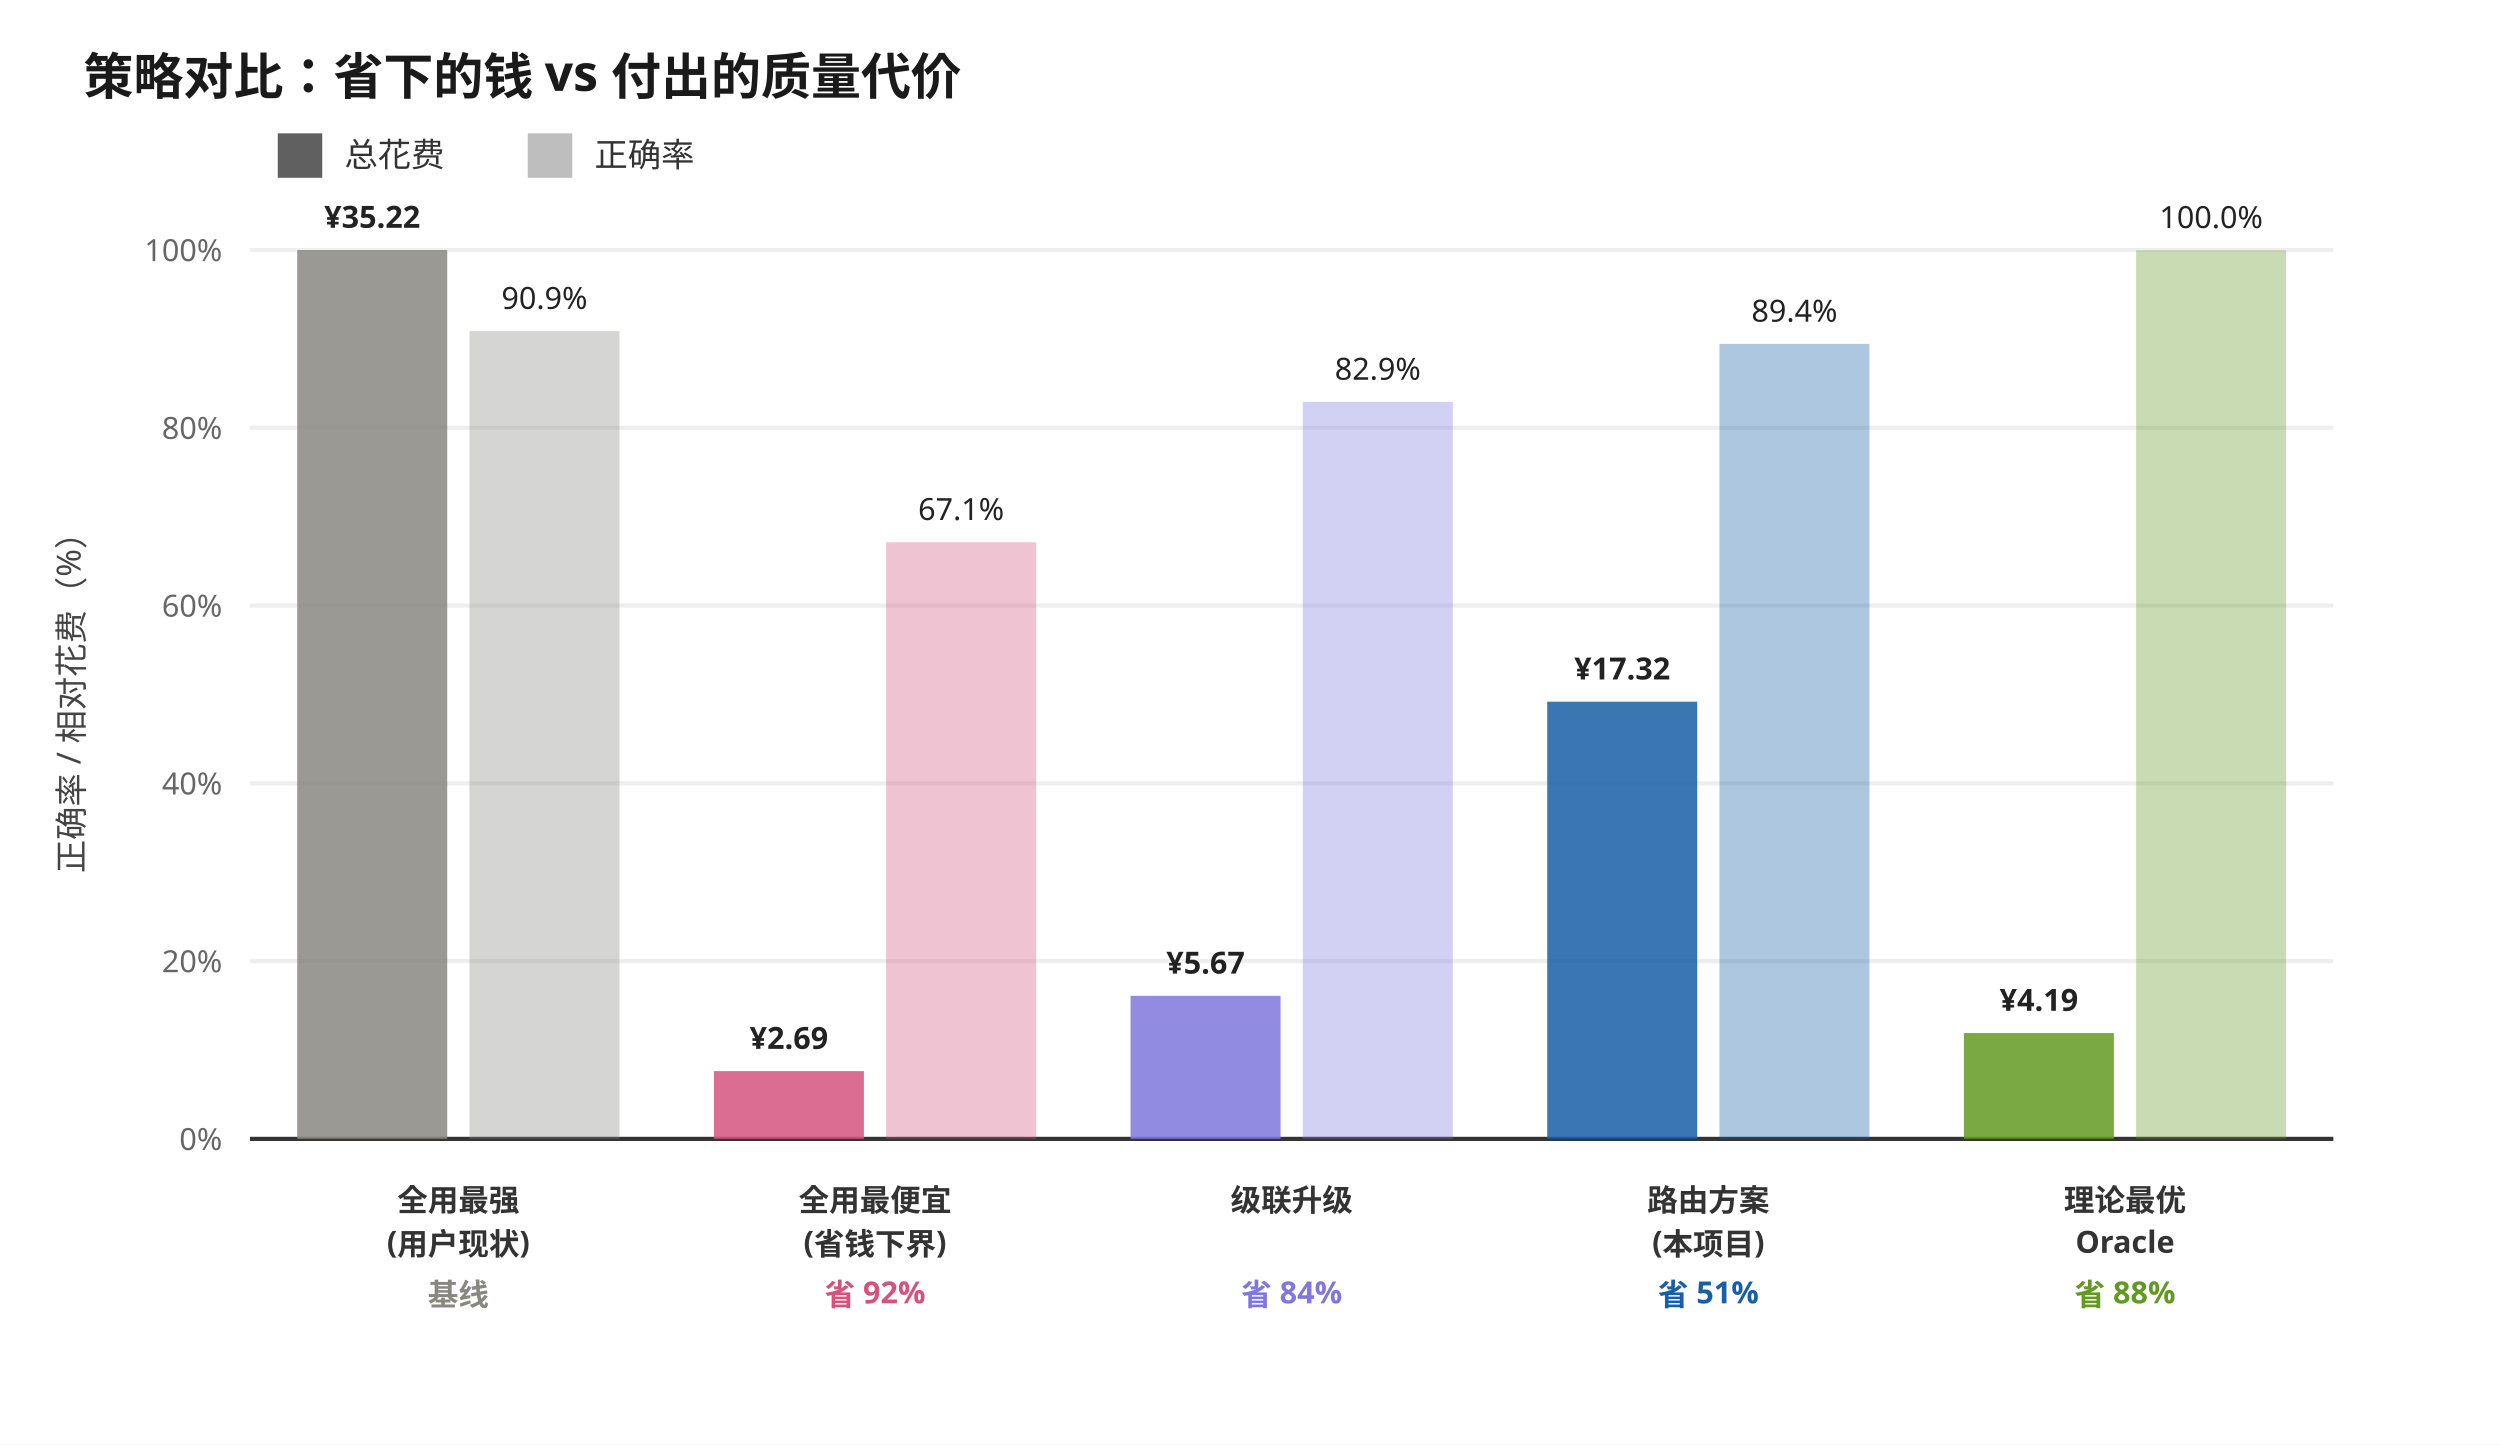
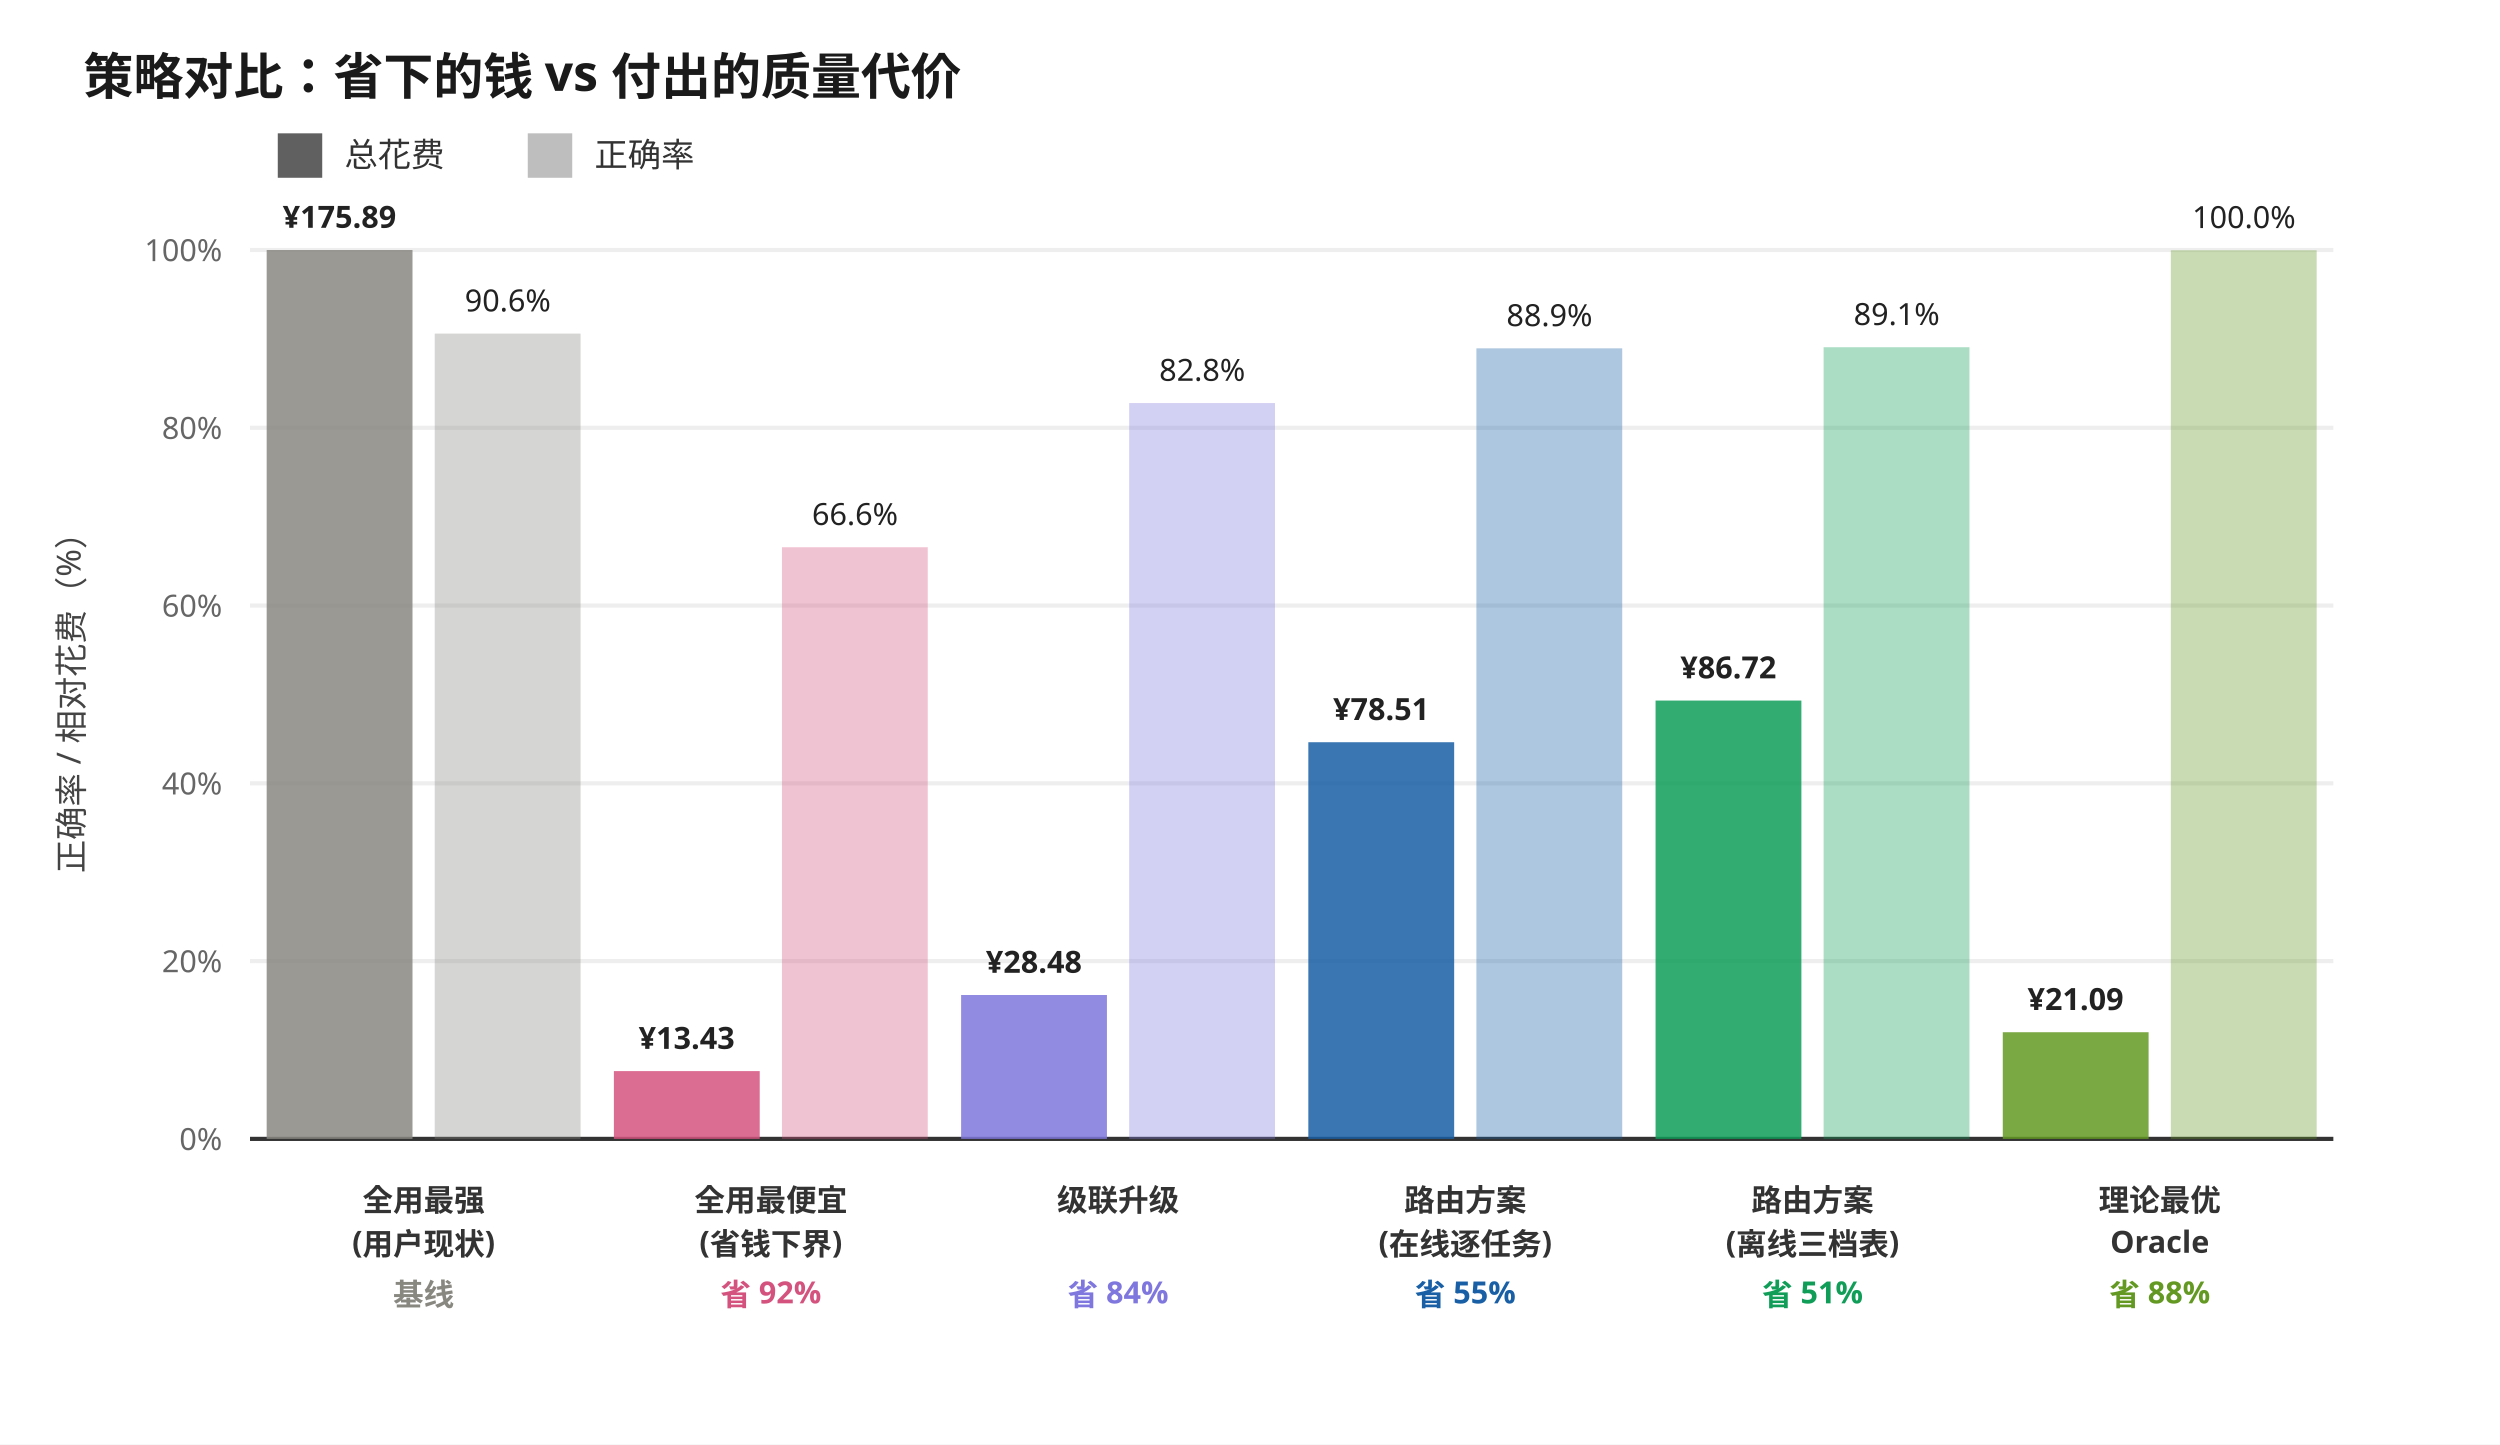
<svg xmlns="http://www.w3.org/2000/svg" width="900" height="520" viewBox="0 0 900 520" font-family="Microsoft YaHei, PingFang SC, sans-serif">
  <rect width="900" height="520" fill="#ffffff" />
  <text x="30" y="34" font-size="18" font-weight="600" fill="#1a1a1a">策略对比：省下的钱 vs 付出的质量代价</text>
  <line x1="90.0" y1="410.0" x2="840.0" y2="410.0" stroke="#eee" stroke-width="1.5" />
  <text x="80.0" y="414.0" font-size="11" fill="#666" text-anchor="end" font-weight="400">0%</text>
  <line x1="90.0" y1="346.0" x2="840.0" y2="346.0" stroke="#eee" stroke-width="1.5" />
  <text x="80.0" y="350.0" font-size="11" fill="#666" text-anchor="end" font-weight="400">20%</text>
  <line x1="90.0" y1="282.0" x2="840.0" y2="282.0" stroke="#eee" stroke-width="1.5" />
  <text x="80.0" y="286.0" font-size="11" fill="#666" text-anchor="end" font-weight="400">40%</text>
  <line x1="90.0" y1="218.0" x2="840.0" y2="218.0" stroke="#eee" stroke-width="1.5" />
  <text x="80.0" y="222.0" font-size="11" fill="#666" text-anchor="end" font-weight="400">60%</text>
  <line x1="90.0" y1="154.0" x2="840.0" y2="154.0" stroke="#eee" stroke-width="1.5" />
  <text x="80.0" y="158.0" font-size="11" fill="#666" text-anchor="end" font-weight="400">80%</text>
  <line x1="90.0" y1="90.0" x2="840.0" y2="90.0" stroke="#eee" stroke-width="1.5" />
  <text x="80.0" y="94.0" font-size="11" fill="#666" text-anchor="end" font-weight="400">100%</text>
  <line x1="90.0" y1="410.0" x2="840.0" y2="410.0" stroke="#333" stroke-width="1.5" />
  <text x="30.0" y="250.0" font-size="12" fill="#444" text-anchor="middle" font-weight="400" transform="rotate(-90 30.0 250.0)">正确率 / 相对花费（%）</text>
-   <rect x="107.0" y="90.0" width="54.0" height="320.0" fill="#888780" opacity="0.85" />
-   <text x="134.0" y="82.0" font-size="11" fill="#222" text-anchor="middle" font-weight="600">¥35.22</text>
-   <rect x="169.0" y="119.2" width="54.0" height="290.8" fill="#888780" opacity="0.35" />
-   <text x="196.0" y="111.2" font-size="11" fill="#222" text-anchor="middle" font-weight="400">90.9%</text>
-   <text x="165.0" y="436.0" font-size="11" fill="#333" text-anchor="middle" font-weight="600">全用最强</text>
-   <text x="165.0" y="451.0" font-size="11" fill="#333" text-anchor="middle" font-weight="600">(用户现状)</text>
-   <text x="165.0" y="470.0" font-size="11" fill="#888780" text-anchor="middle" font-weight="600">基线</text>
-   <rect x="257.0" y="385.6" width="54.0" height="24.4" fill="#D4537E" opacity="0.85" />
-   <text x="284.0" y="377.6" font-size="11" fill="#222" text-anchor="middle" font-weight="600">¥2.69</text>
-   <rect x="319.0" y="195.2" width="54.0" height="214.8" fill="#D4537E" opacity="0.35" />
-   <text x="346.0" y="187.2" font-size="11" fill="#222" text-anchor="middle" font-weight="400">67.1%</text>
-   <text x="315.0" y="436.0" font-size="11" fill="#333" text-anchor="middle" font-weight="600">全用最便宜</text>
-   <text x="315.0" y="451.0" font-size="11" fill="#333" text-anchor="middle" font-weight="600">(省钱下界)</text>
-   <text x="315.0" y="470.0" font-size="11" fill="#D4537E" text-anchor="middle" font-weight="600">省 92%</text>
-   <rect x="407.0" y="358.5" width="54.0" height="51.5" fill="#7F77DD" opacity="0.85" />
-   <text x="434.0" y="350.5" font-size="11" fill="#222" text-anchor="middle" font-weight="600">¥5.67</text>
-   <rect x="469.0" y="144.7" width="54.0" height="265.3" fill="#7F77DD" opacity="0.35" />
-   <text x="496.0" y="136.7" font-size="11" fill="#222" text-anchor="middle" font-weight="400">82.9%</text>
-   <text x="465.0" y="436.0" font-size="11" fill="#333" text-anchor="middle" font-weight="600">级联升级</text>
-   <text x="465.0" y="470.0" font-size="11" fill="#7F77DD" text-anchor="middle" font-weight="600">省 84%</text>
-   <rect x="557.0" y="252.6" width="54.0" height="157.4" fill="#185FA5" opacity="0.85" />
-   <text x="584.0" y="244.6" font-size="11" fill="#222" text-anchor="middle" font-weight="600">¥17.32</text>
-   <rect x="619.0" y="123.8" width="54.0" height="286.2" fill="#185FA5" opacity="0.35" />
-   <text x="646.0" y="115.8" font-size="11" fill="#222" text-anchor="middle" font-weight="400">89.4%</text>
-   <text x="615.0" y="436.0" font-size="11" fill="#333" text-anchor="middle" font-weight="600">路由方案</text>
-   <text x="615.0" y="451.0" font-size="11" fill="#333" text-anchor="middle" font-weight="600">(本项目)</text>
-   <text x="615.0" y="470.0" font-size="11" fill="#185FA5" text-anchor="middle" font-weight="600">省 51%</text>
-   <rect x="707.0" y="371.9" width="54.0" height="38.1" fill="#639922" opacity="0.85" />
-   <text x="734.0" y="363.9" font-size="11" fill="#222" text-anchor="middle" font-weight="600">¥4.19</text>
-   <rect x="769.0" y="90.1" width="54.0" height="319.9" fill="#639922" opacity="0.35" />
-   <text x="796.0" y="82.1" font-size="11" fill="#222" text-anchor="middle" font-weight="400">100.0%</text>
-   <text x="765.0" y="436.0" font-size="11" fill="#333" text-anchor="middle" font-weight="600">理论最优</text>
-   <text x="765.0" y="451.0" font-size="11" fill="#333" text-anchor="middle" font-weight="600">Oracle</text>
-   <text x="765.0" y="470.0" font-size="11" fill="#639922" text-anchor="middle" font-weight="600">省 88%</text>
+   <rect x="96.0" y="90.0" width="52.5" height="320.0" fill="#888780" opacity="0.85" />
+   <text x="122.2" y="82.0" font-size="11" fill="#222" text-anchor="middle" font-weight="600">¥175.89</text>
+   <rect x="156.5" y="120.1" width="52.5" height="289.9" fill="#888780" opacity="0.35" />
+   <text x="182.8" y="112.1" font-size="11" fill="#222" text-anchor="middle" font-weight="400">90.6%</text>
+   <text x="152.5" y="436.0" font-size="11" fill="#333" text-anchor="middle" font-weight="600">全用最强</text>
+   <text x="152.5" y="451.0" font-size="11" fill="#333" text-anchor="middle" font-weight="600">(用户现状)</text>
+   <text x="152.5" y="470.0" font-size="11" fill="#888780" text-anchor="middle" font-weight="600">基线</text>
+   <rect x="221.0" y="385.6" width="52.5" height="24.4" fill="#D4537E" opacity="0.85" />
+   <text x="247.2" y="377.6" font-size="11" fill="#222" text-anchor="middle" font-weight="600">¥13.43</text>
+   <rect x="281.5" y="197.0" width="52.5" height="213.0" fill="#D4537E" opacity="0.35" />
+   <text x="307.8" y="189.0" font-size="11" fill="#222" text-anchor="middle" font-weight="400">66.6%</text>
+   <text x="277.5" y="436.0" font-size="11" fill="#333" text-anchor="middle" font-weight="600">全用最便宜</text>
+   <text x="277.5" y="451.0" font-size="11" fill="#333" text-anchor="middle" font-weight="600">(省钱下界)</text>
+   <text x="277.5" y="470.0" font-size="11" fill="#D4537E" text-anchor="middle" font-weight="600">省 92%</text>
+   <rect x="346.0" y="358.2" width="52.5" height="51.8" fill="#7F77DD" opacity="0.85" />
+   <text x="372.2" y="350.2" font-size="11" fill="#222" text-anchor="middle" font-weight="600">¥28.48</text>
+   <rect x="406.5" y="145.1" width="52.5" height="264.9" fill="#7F77DD" opacity="0.35" />
+   <text x="432.8" y="137.1" font-size="11" fill="#222" text-anchor="middle" font-weight="400">82.8%</text>
+   <text x="402.5" y="436.0" font-size="11" fill="#333" text-anchor="middle" font-weight="600">级联升级</text>
+   <text x="402.5" y="470.0" font-size="11" fill="#7F77DD" text-anchor="middle" font-weight="600">省 84%</text>
+   <rect x="471.0" y="267.2" width="52.5" height="142.8" fill="#185FA5" opacity="0.85" />
+   <text x="497.2" y="259.2" font-size="11" fill="#222" text-anchor="middle" font-weight="600">¥78.51</text>
+   <rect x="531.5" y="125.4" width="52.5" height="284.6" fill="#185FA5" opacity="0.35" />
+   <text x="557.8" y="117.4" font-size="11" fill="#222" text-anchor="middle" font-weight="400">88.9%</text>
+   <text x="527.5" y="436.0" font-size="11" fill="#333" text-anchor="middle" font-weight="600">路由方案</text>
+   <text x="527.5" y="451.0" font-size="11" fill="#333" text-anchor="middle" font-weight="600">(在线逐任务)</text>
+   <text x="527.5" y="470.0" font-size="11" fill="#185FA5" text-anchor="middle" font-weight="600">省 55%</text>
+   <rect x="596.0" y="252.2" width="52.5" height="157.8" fill="#0F9D58" opacity="0.85" />
+   <text x="622.2" y="244.2" font-size="11" fill="#222" text-anchor="middle" font-weight="600">¥86.72</text>
+   <rect x="656.5" y="125.0" width="52.5" height="285.0" fill="#0F9D58" opacity="0.35" />
+   <text x="682.8" y="117.0" font-size="11" fill="#222" text-anchor="middle" font-weight="400">89.1%</text>
+   <text x="652.5" y="436.0" font-size="11" fill="#333" text-anchor="middle" font-weight="600">路由方案</text>
+   <text x="652.5" y="451.0" font-size="11" fill="#333" text-anchor="middle" font-weight="600">(离线三档表)</text>
+   <text x="652.5" y="470.0" font-size="11" fill="#0F9D58" text-anchor="middle" font-weight="600">省 51%</text>
+   <rect x="721.0" y="371.6" width="52.5" height="38.4" fill="#639922" opacity="0.85" />
+   <text x="747.2" y="363.6" font-size="11" fill="#222" text-anchor="middle" font-weight="600">¥21.09</text>
+   <rect x="781.5" y="90.1" width="52.5" height="319.9" fill="#639922" opacity="0.35" />
+   <text x="807.8" y="82.1" font-size="11" fill="#222" text-anchor="middle" font-weight="400">100.0%</text>
+   <text x="777.5" y="436.0" font-size="11" fill="#333" text-anchor="middle" font-weight="600">理论最优</text>
+   <text x="777.5" y="451.0" font-size="11" fill="#333" text-anchor="middle" font-weight="600">Oracle</text>
+   <text x="777.5" y="470.0" font-size="11" fill="#639922" text-anchor="middle" font-weight="600">省 88%</text>
  <rect x="100.0" y="48.0" width="16.0" height="16.0" fill="#444" opacity="0.85" />
  <text x="124.0" y="60.0" font-size="12" fill="#333" text-anchor="start" font-weight="400">总花费</text>
  <rect x="190.0" y="48.0" width="16.0" height="16.0" fill="#444" opacity="0.35" />
  <text x="214.0" y="60.0" font-size="12" fill="#333" text-anchor="start" font-weight="400">正确率</text>
</svg>
